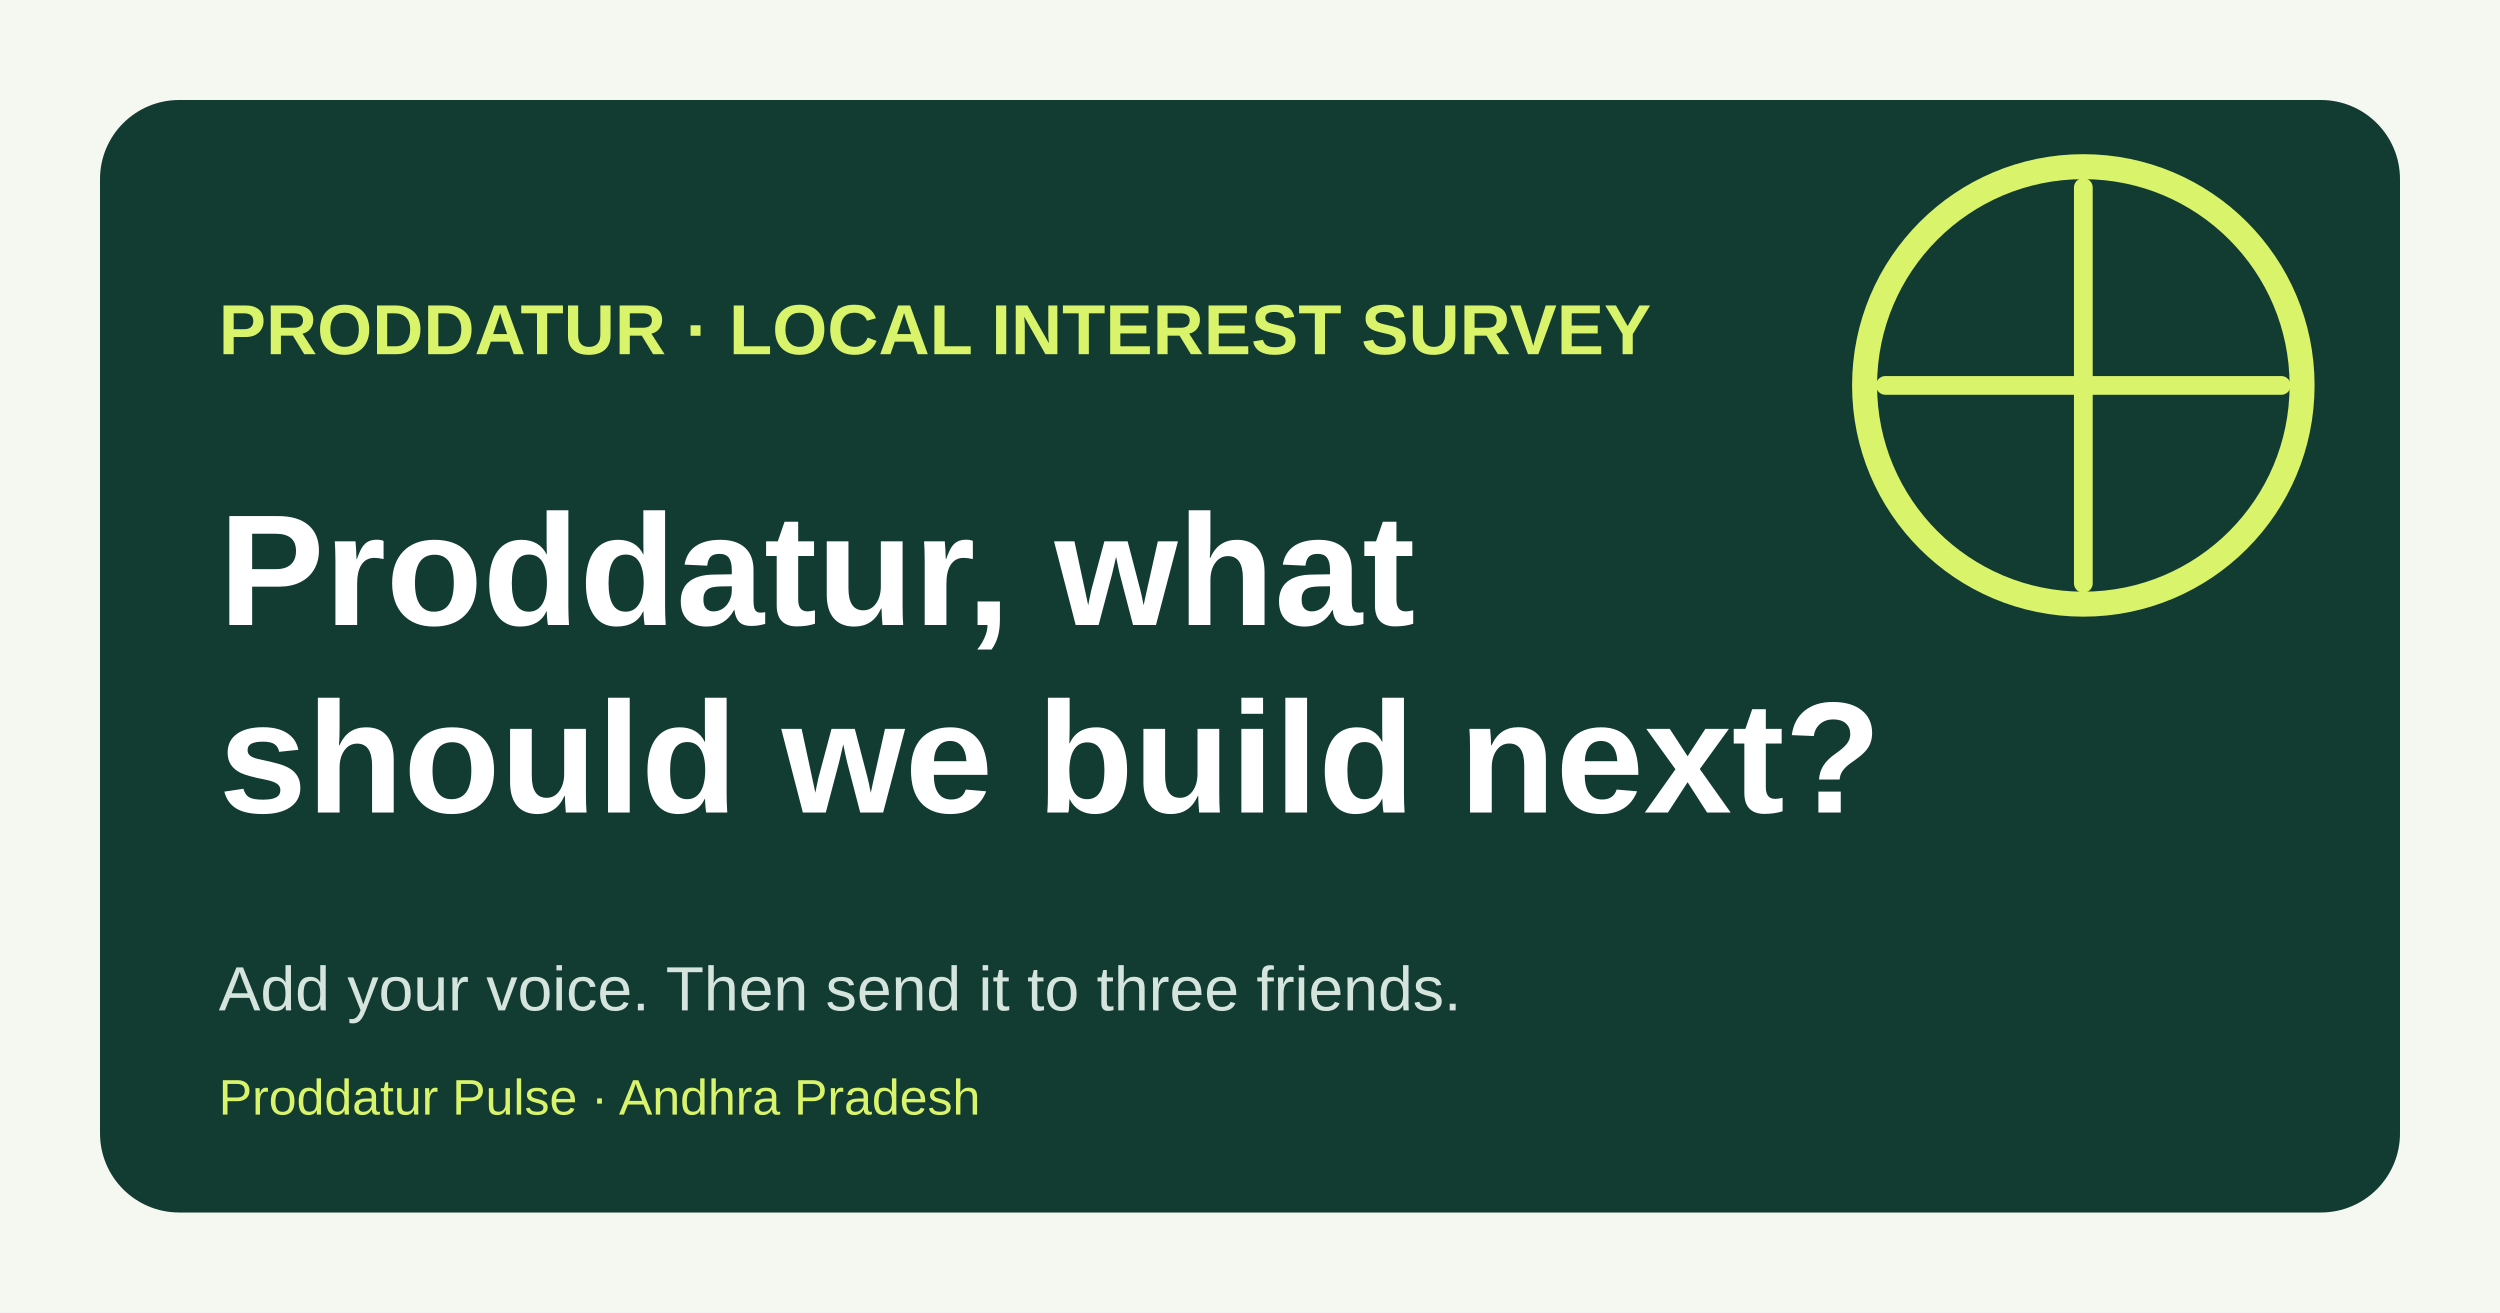
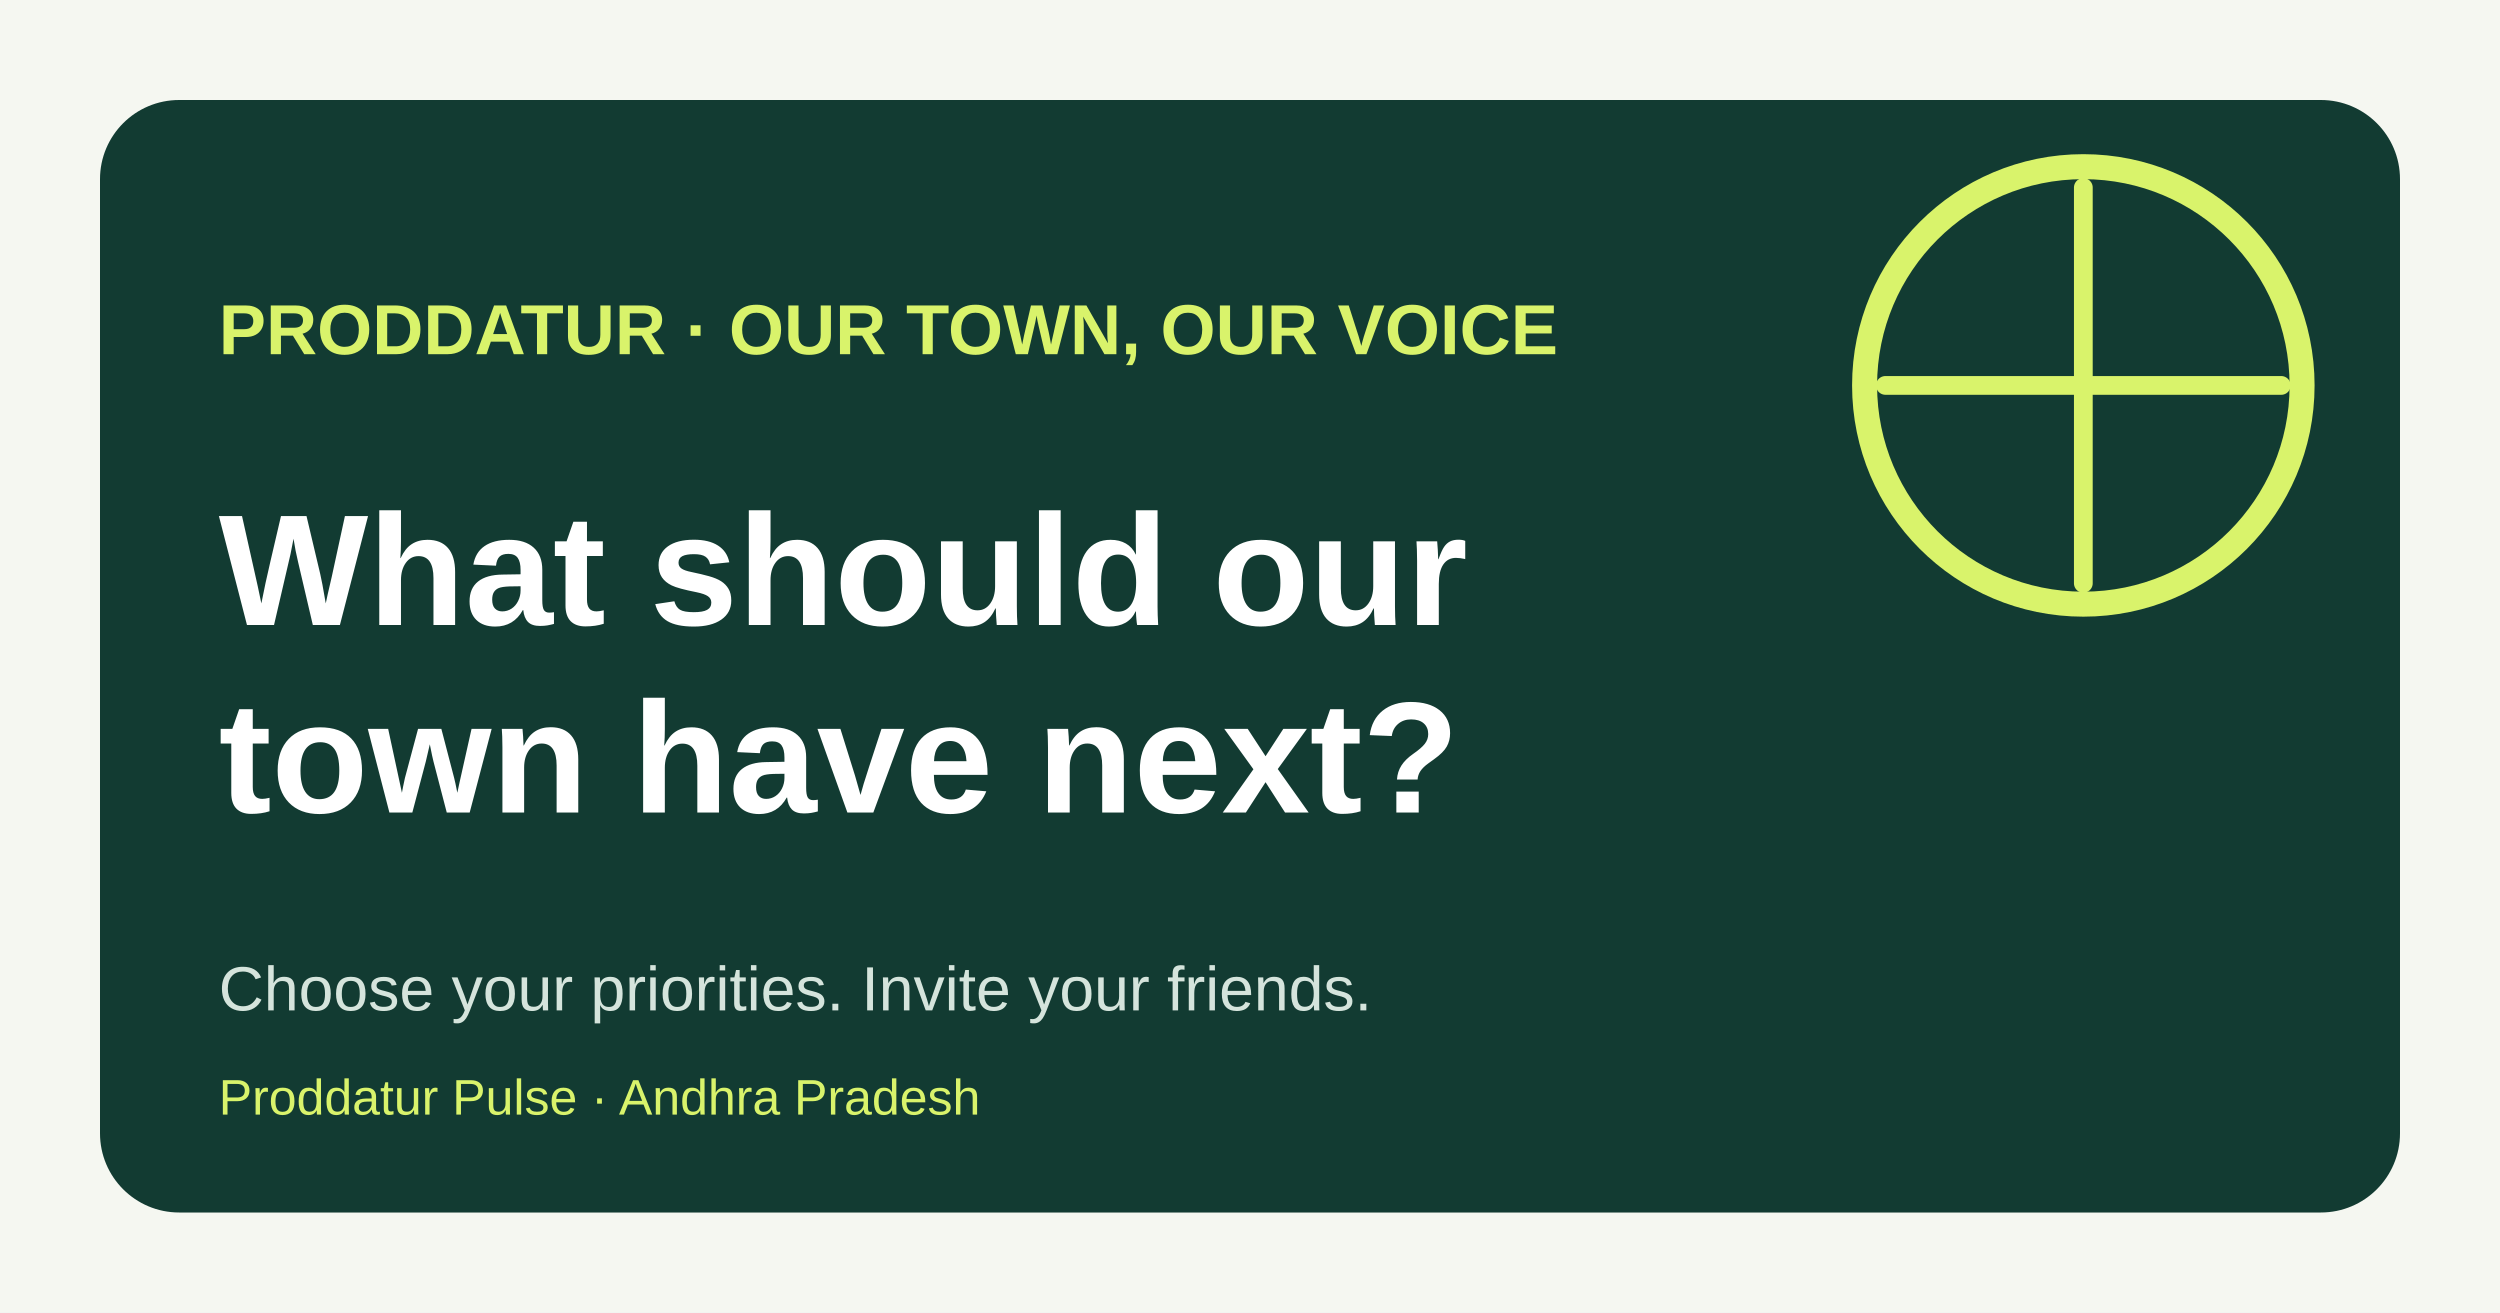
<svg xmlns="http://www.w3.org/2000/svg" role="img" aria-label="Proddatur Pulse local interest survey" width="1200" height="630" viewBox="0 0 1200 630">
  <rect width="1200" height="630" fill="#f5f7f1" />
  <rect x="48" y="48" width="1104" height="534" rx="38" fill="#123b32" />
  <circle cx="1000" cy="185" r="105" fill="none" stroke="#d9f36b" stroke-width="12" />
  <path d="M1000 90v190M905 185h190" stroke="#d9f36b" stroke-width="9" stroke-linecap="round" />
-   <text x="105" y="170" font-family="Arial,sans-serif" font-size="34" font-weight="700" fill="#d9f36b">PRODDATUR · LOCAL INTEREST SURVEY</text>
-   <text x="105" y="300" font-family="Arial,sans-serif" font-size="76" font-weight="700" fill="#ffffff">Proddatur, what</text>
-   <text x="105" y="390" font-family="Arial,sans-serif" font-size="76" font-weight="700" fill="#ffffff">should we build next?</text>
-   <text x="105" y="485" font-family="Arial,sans-serif" font-size="30" fill="#d5e4dc">Add your voice. Then send it to three friends.</text>
+   <text x="105" y="170" font-family="Arial,sans-serif" font-size="34" font-weight="700" fill="#d9f36b">PRODDATUR · OUR TOWN, OUR VOICE</text>
+   <text x="105" y="300" font-family="Arial,sans-serif" font-size="76" font-weight="700" fill="#ffffff">What should our</text>
+   <text x="105" y="390" font-family="Arial,sans-serif" font-size="76" font-weight="700" fill="#ffffff">town have next?</text>
+   <text x="105" y="485" font-family="Arial,sans-serif" font-size="30" fill="#d5e4dc">Choose your priorities. Invite your friends.</text>
  <text x="105" y="535" font-family="Arial,sans-serif" font-size="24" fill="#d9f36b">Proddatur Pulse · Andhra Pradesh</text>
</svg>
